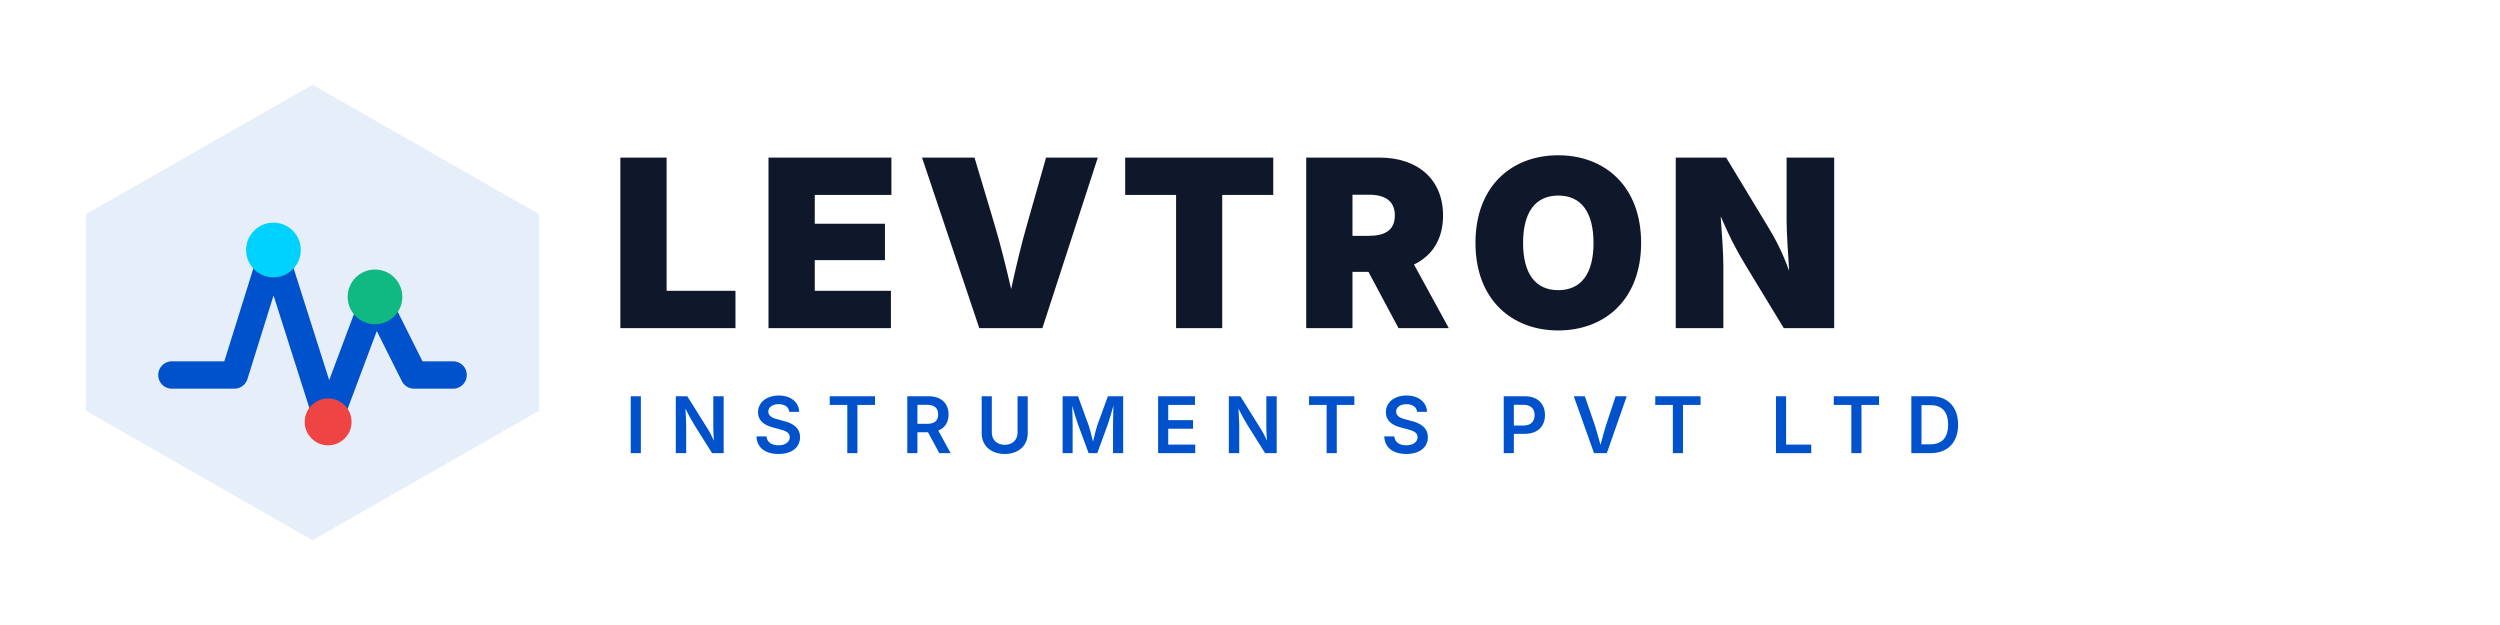
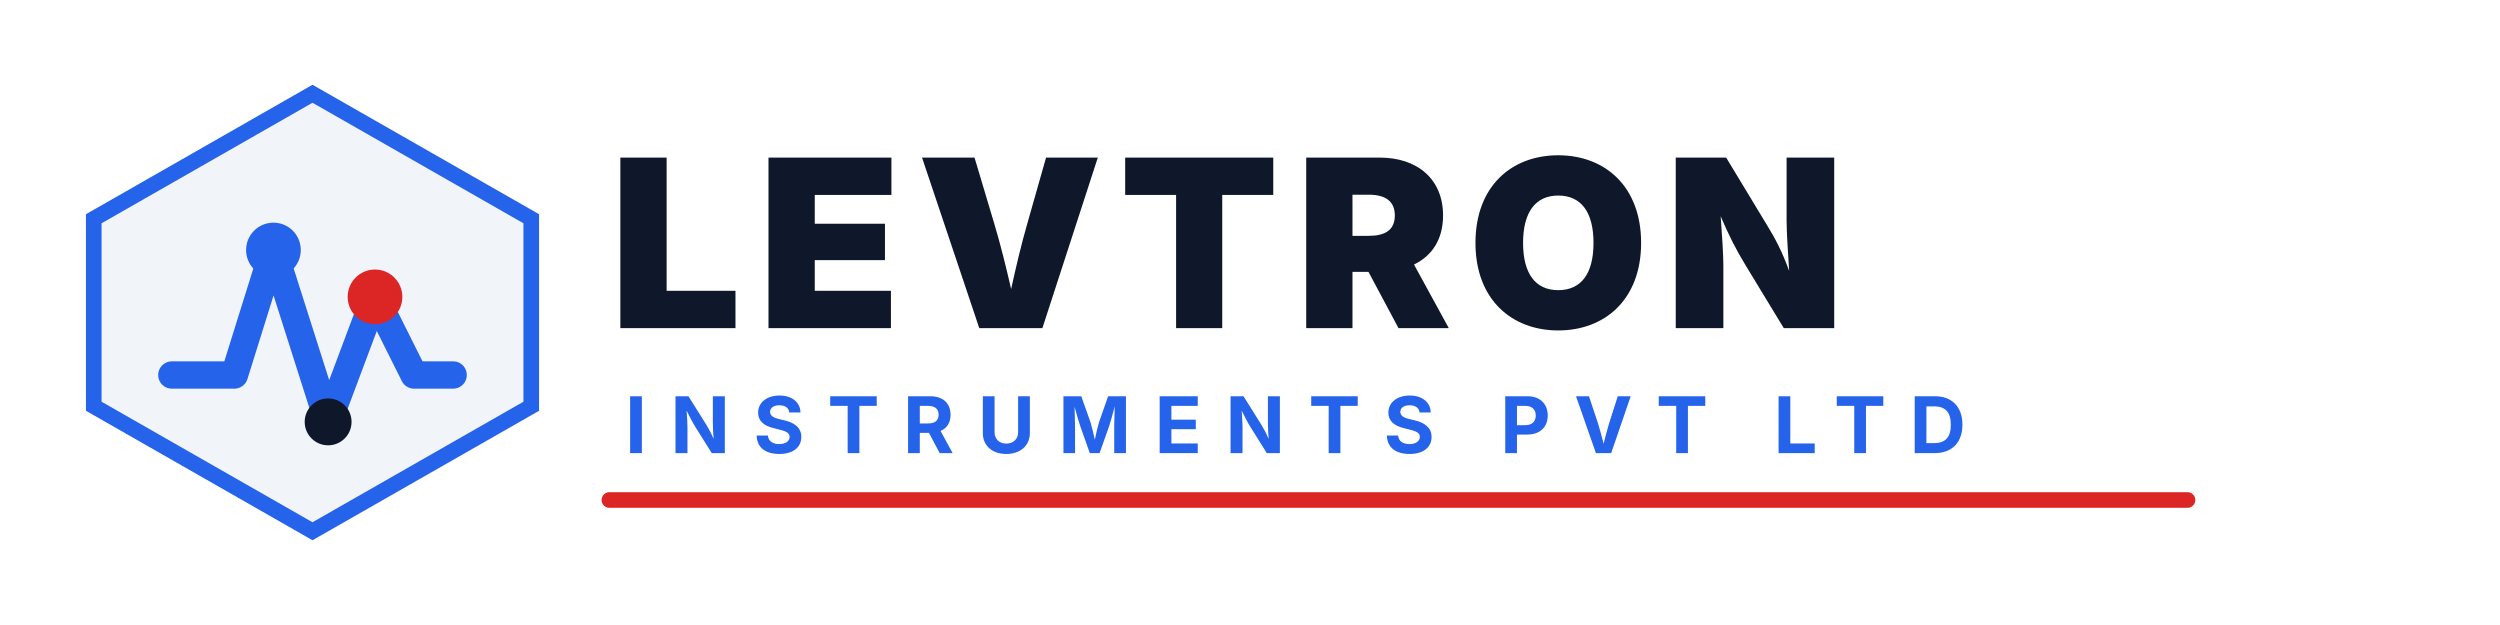
<svg xmlns="http://www.w3.org/2000/svg" viewBox="0 0 320 80" width="320" height="80">
-   <defs>
-     <linearGradient id="levGradLight" x1="0%" y1="0%" x2="100%" y2="100%">
-       <stop offset="0%" stop-color="#0052cc" />
-       <stop offset="100%" stop-color="#00d2ff" />
-     </linearGradient>
-   </defs>
  <g transform="translate(10, 10)">
-     <polygon points="30,2 58,18 58,42 30,58 2,42 2,18" fill="#0052cc" opacity="0.1" stroke="#0052cc" stroke-width="2" />
-     <path d="M12 38 L20 38 L25 22 L32 44 L38 28 L43 38 L48 38" fill="none" stroke="#0052cc" stroke-width="3.5" stroke-linecap="round" stroke-linejoin="round" />
-     <circle cx="25" cy="22" r="3.5" fill="#00d2ff" />
-     <circle cx="38" cy="28" r="3.5" fill="#10b981" />
-     <circle cx="32" cy="44" r="3" fill="#ef4444" />
+     <polygon points="30,2 58,18 58,42 30,58 2,42 2,18" fill="#f1f5f9" stroke="#2563eb" stroke-width="2" />
+     <path d="M12 38 L20 38 L25 22 L32 44 L38 28 L43 38 L48 38" fill="none" stroke="#2563eb" stroke-width="3.5" stroke-linecap="round" stroke-linejoin="round" />
+     <circle cx="25" cy="22" r="3.5" fill="#2563eb" />
+     <circle cx="38" cy="28" r="3.5" fill="#dc2626" />
+     <circle cx="32" cy="44" r="3" fill="#0f172a" />
  </g>
  <text x="78" y="42" font-family="'Outfit', 'Inter', sans-serif" font-weight="900" font-size="30" letter-spacing="2" fill="#0f172a">
    LEVTRON
  </text>
-   <text x="80" y="58" font-family="'Inter', sans-serif" font-weight="600" font-size="10" letter-spacing="3" fill="#0052cc">
+   <text x="80" y="58" font-family="'Inter', sans-serif" font-weight="700" font-size="10" letter-spacing="3" fill="#2563eb">
    INSTRUMENTS PVT LTD
  </text>
-   <line x1="78" y1="64" x2="280" y2="64" stroke="url(#levGradLight)" stroke-width="2" stroke-linecap="round" />
+   <line x1="78" y1="64" x2="280" y2="64" stroke="#dc2626" stroke-width="2" stroke-linecap="round" />
</svg>
